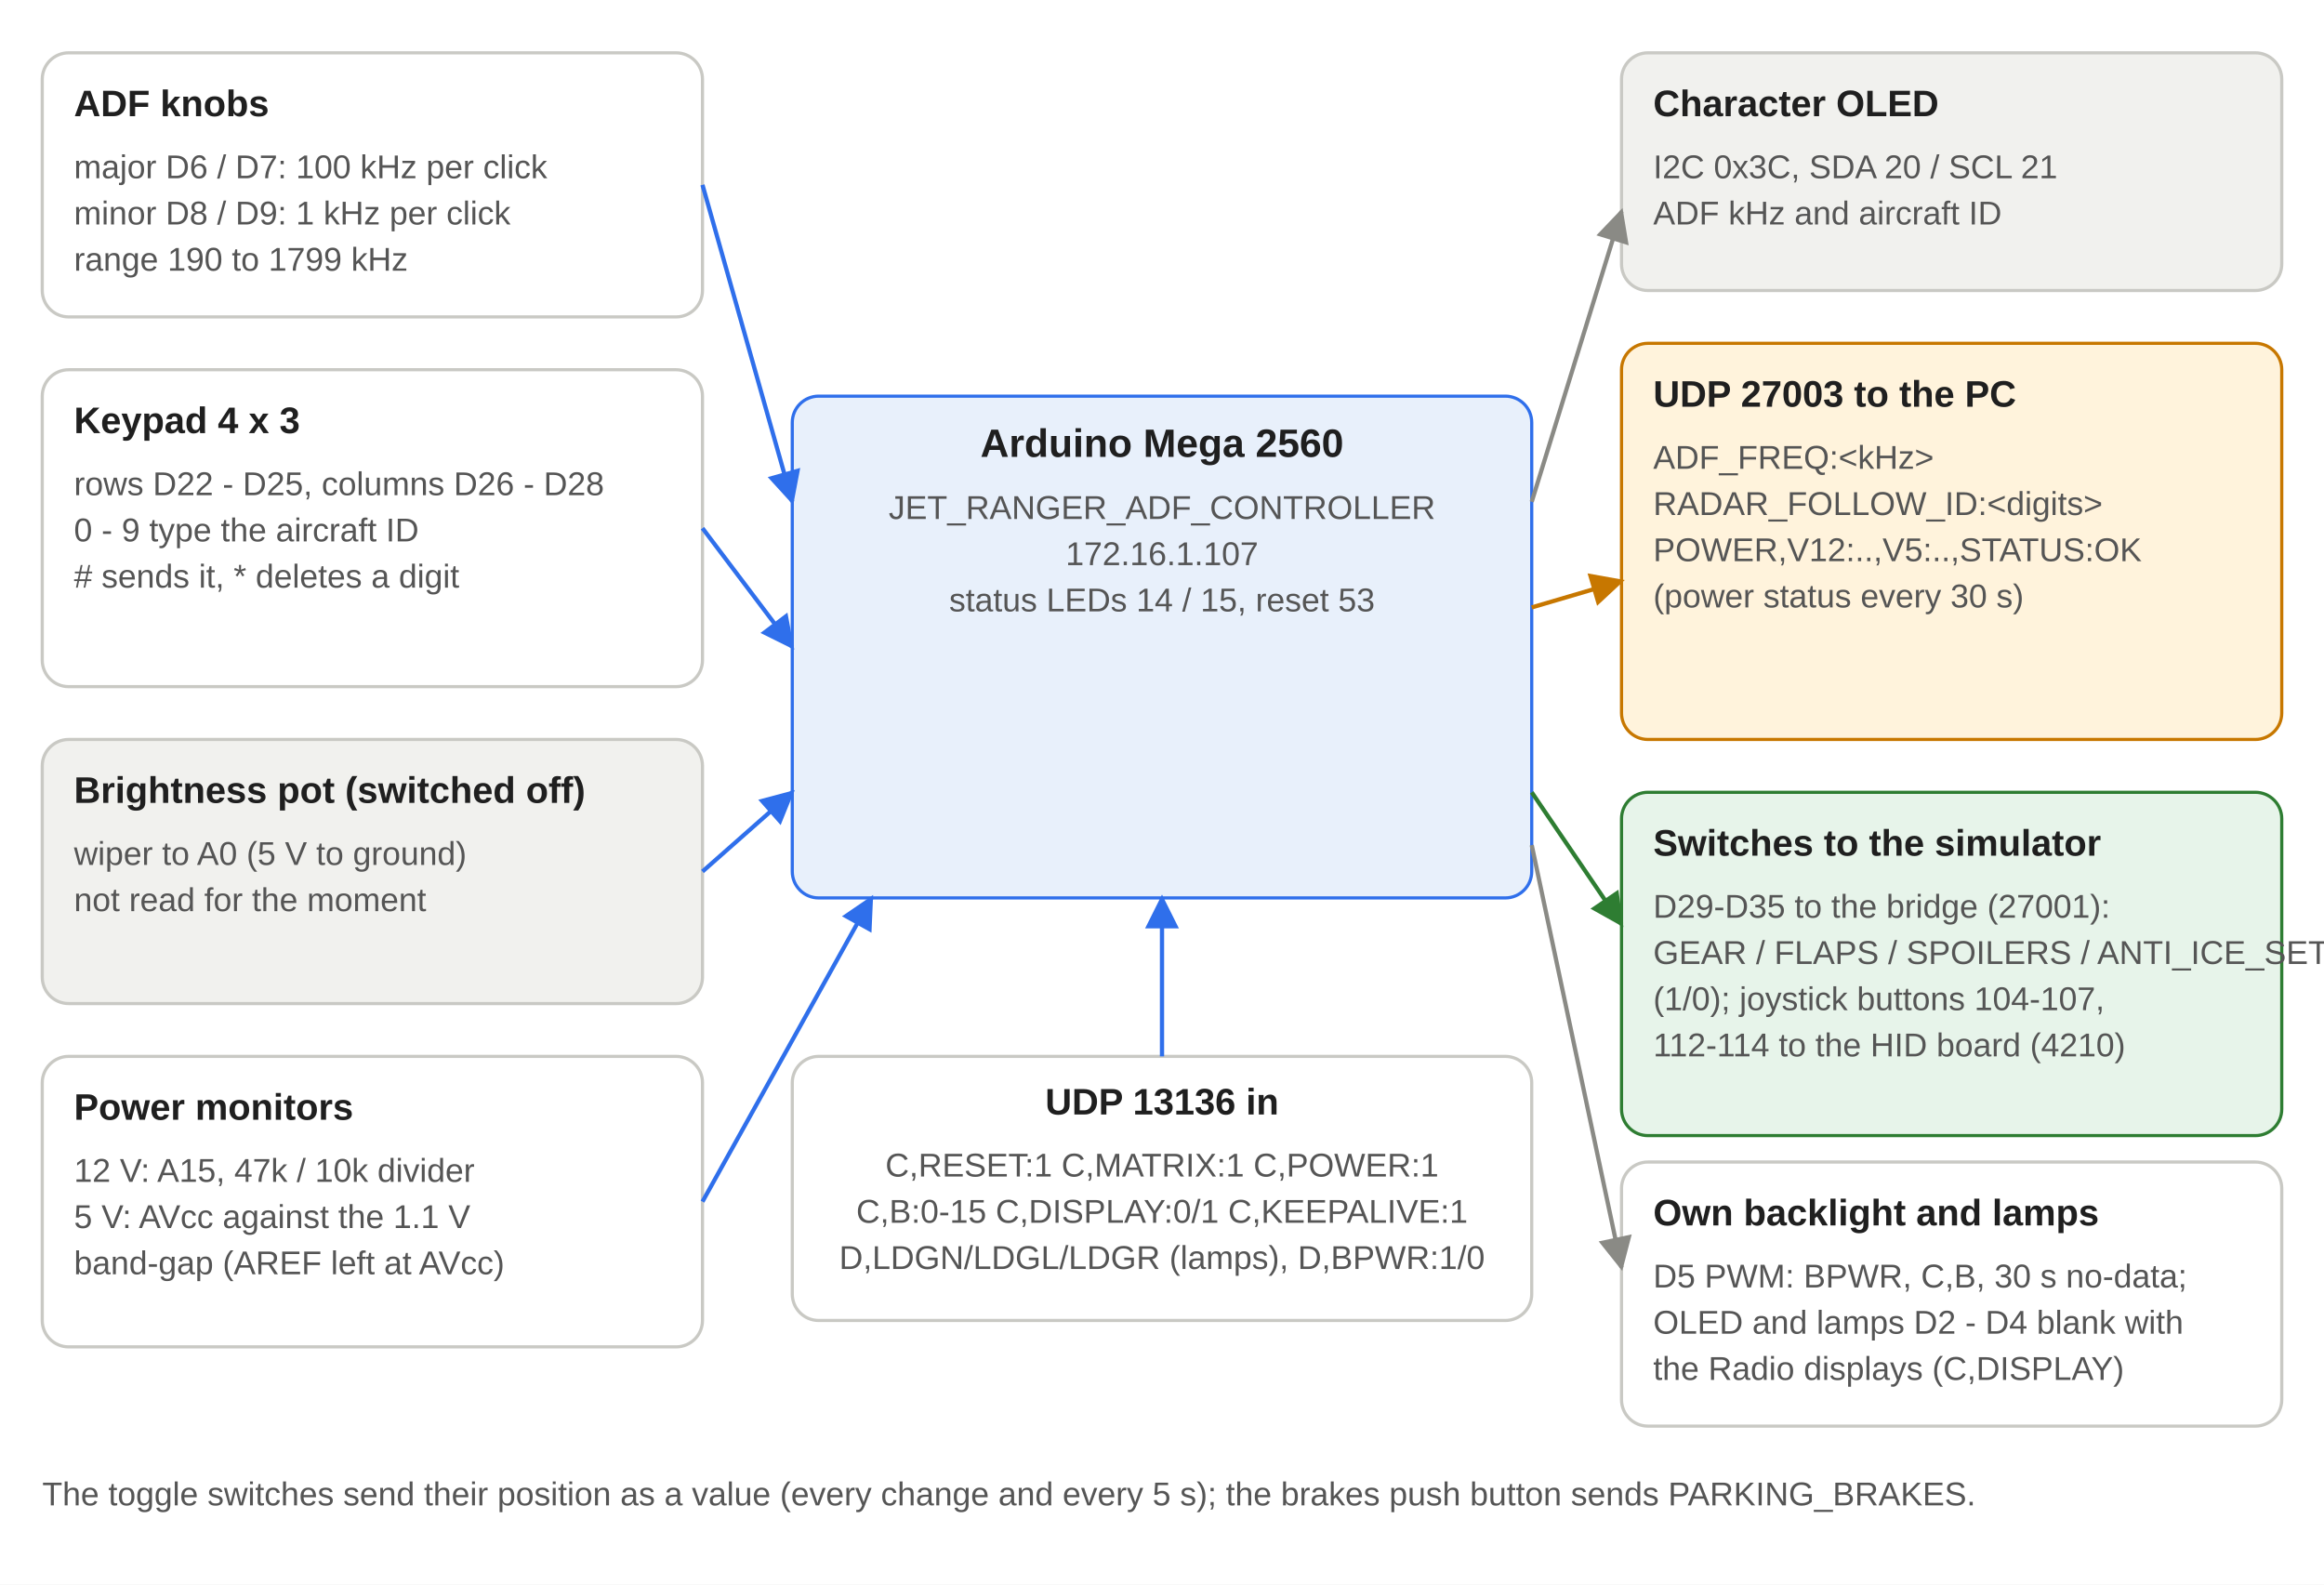
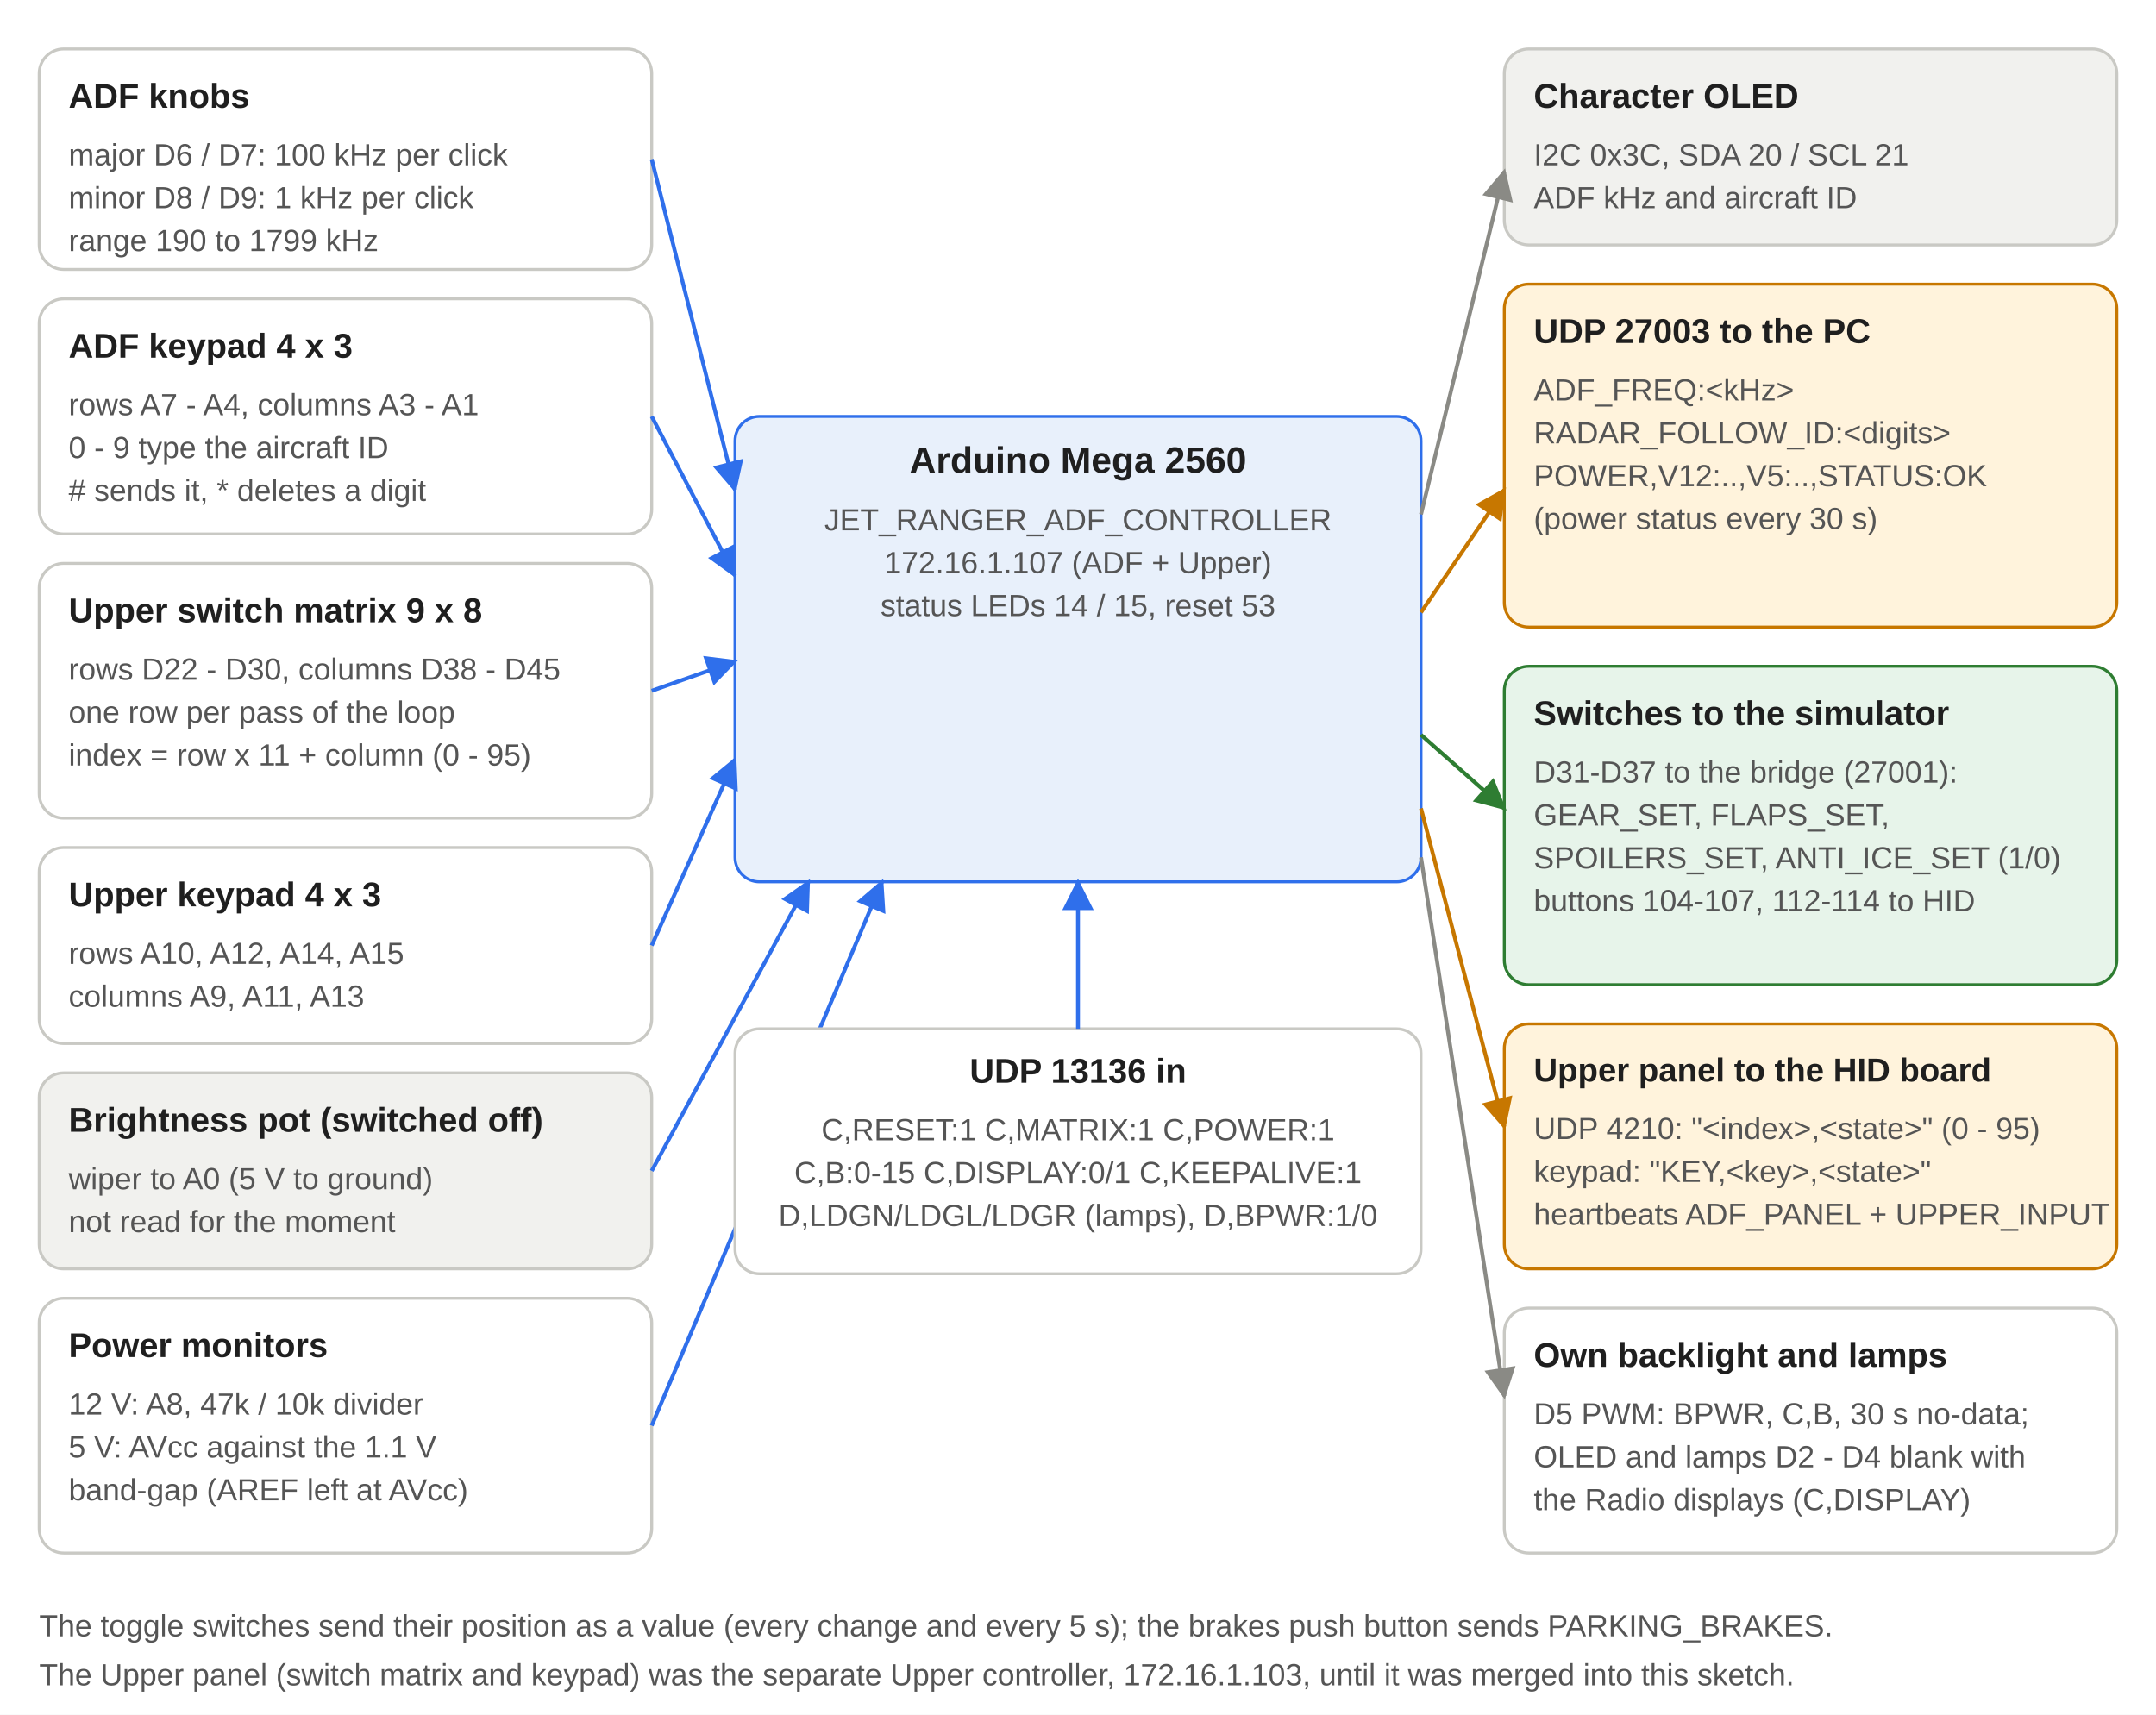
- <svg xmlns="http://www.w3.org/2000/svg" width="880" height="600" viewBox="0 0 880 600">
-   <rect width="880" height="600" fill="#FFFFFF" />
+ <svg xmlns="http://www.w3.org/2000/svg" width="880" height="700" viewBox="0 0 880 700">
+   <rect width="880" height="700" fill="#FFFFFF" />
  <defs>
-     <marker id="ah2E7D32" viewBox="0 0 10 10" refX="9" refY="5" markerWidth="8" markerHeight="8" orient="auto">
-       <path d="M 0 0 L 10 5 L 0 10 z" fill="#2E7D32" />
-     </marker>
-     <marker id="ahs2E7D32" viewBox="0 0 10 10" refX="1" refY="5" markerWidth="8" markerHeight="8" orient="auto-start-reverse">
-       <path d="M 0 0 L 10 5 L 0 10 z" fill="#2E7D32" />
-     </marker>
    <marker id="ahC77700" viewBox="0 0 10 10" refX="9" refY="5" markerWidth="8" markerHeight="8" orient="auto">
      <path d="M 0 0 L 10 5 L 0 10 z" fill="#C77700" />
    </marker>
    <marker id="ahsC77700" viewBox="0 0 10 10" refX="1" refY="5" markerWidth="8" markerHeight="8" orient="auto-start-reverse">
      <path d="M 0 0 L 10 5 L 0 10 z" fill="#C77700" />
    </marker>
    <marker id="ah2F6FEB" viewBox="0 0 10 10" refX="9" refY="5" markerWidth="8" markerHeight="8" orient="auto">
      <path d="M 0 0 L 10 5 L 0 10 z" fill="#2F6FEB" />
    </marker>
    <marker id="ahs2F6FEB" viewBox="0 0 10 10" refX="1" refY="5" markerWidth="8" markerHeight="8" orient="auto-start-reverse">
      <path d="M 0 0 L 10 5 L 0 10 z" fill="#2F6FEB" />
    </marker>
+     <marker id="ah2E7D32" viewBox="0 0 10 10" refX="9" refY="5" markerWidth="8" markerHeight="8" orient="auto">
+       <path d="M 0 0 L 10 5 L 0 10 z" fill="#2E7D32" />
+     </marker>
+     <marker id="ahs2E7D32" viewBox="0 0 10 10" refX="1" refY="5" markerWidth="8" markerHeight="8" orient="auto-start-reverse">
+       <path d="M 0 0 L 10 5 L 0 10 z" fill="#2E7D32" />
+     </marker>
    <marker id="ah8A8A85" viewBox="0 0 10 10" refX="9" refY="5" markerWidth="8" markerHeight="8" orient="auto">
      <path d="M 0 0 L 10 5 L 0 10 z" fill="#8A8A85" />
    </marker>
    <marker id="ahs8A8A85" viewBox="0 0 10 10" refX="1" refY="5" markerWidth="8" markerHeight="8" orient="auto-start-reverse">
      <path d="M 0 0 L 10 5 L 0 10 z" fill="#8A8A85" />
    </marker>
  </defs>
-   <rect x="300.0" y="150.0" width="280.0" height="190.0" rx="10" ry="10" fill="#E8F0FB" stroke="#2F6FEB" stroke-width="1.2" />
-   <text x="440.0" y="173.0" font-family="Liberation Sans, Arial, Helvetica, sans-serif" font-size="15" font-weight="700" fill="#1F1F1F" text-anchor="middle">Arduino Mega 2560</text>
-   <text x="440.0" y="196.5" font-family="Liberation Sans, Arial, Helvetica, sans-serif" font-size="12.5" font-weight="400" fill="#555555" text-anchor="middle">JET_RANGER_ADF_CONTROLLER</text>
-   <text x="440.0" y="214.0" font-family="Liberation Sans, Arial, Helvetica, sans-serif" font-size="12.5" font-weight="400" fill="#555555" text-anchor="middle">172.16.1.107</text>
-   <text x="440.0" y="231.5" font-family="Liberation Sans, Arial, Helvetica, sans-serif" font-size="12.5" font-weight="400" fill="#555555" text-anchor="middle">status LEDs 14 / 15, reset 53</text>
-   <rect x="16.0" y="20.0" width="250.0" height="100.0" rx="10" ry="10" fill="#FFFFFF" stroke="#C9C9C4" stroke-width="1.2" />
+   <rect x="300.0" y="170.0" width="280.0" height="190.0" rx="10" ry="10" fill="#E8F0FB" stroke="#2F6FEB" stroke-width="1.2" />
+   <text x="440.0" y="193.0" font-family="Liberation Sans, Arial, Helvetica, sans-serif" font-size="15" font-weight="700" fill="#1F1F1F" text-anchor="middle">Arduino Mega 2560</text>
+   <text x="440.0" y="216.5" font-family="Liberation Sans, Arial, Helvetica, sans-serif" font-size="12.5" font-weight="400" fill="#555555" text-anchor="middle">JET_RANGER_ADF_CONTROLLER</text>
+   <text x="440.0" y="234.0" font-family="Liberation Sans, Arial, Helvetica, sans-serif" font-size="12.5" font-weight="400" fill="#555555" text-anchor="middle">172.16.1.107  (ADF + Upper)</text>
+   <text x="440.0" y="251.5" font-family="Liberation Sans, Arial, Helvetica, sans-serif" font-size="12.5" font-weight="400" fill="#555555" text-anchor="middle">status LEDs 14 / 15, reset 53</text>
+   <rect x="16.0" y="20.0" width="250.0" height="90.0" rx="10" ry="10" fill="#FFFFFF" stroke="#C9C9C4" stroke-width="1.2" />
  <text x="28.0" y="44.0" font-family="Liberation Sans, Arial, Helvetica, sans-serif" font-size="14" font-weight="700" fill="#1F1F1F" text-anchor="start">ADF knobs</text>
  <text x="28.0" y="67.5" font-family="Liberation Sans, Arial, Helvetica, sans-serif" font-size="12.5" font-weight="400" fill="#555555" text-anchor="start">major D6 / D7: 100 kHz per click</text>
  <text x="28.0" y="85.0" font-family="Liberation Sans, Arial, Helvetica, sans-serif" font-size="12.5" font-weight="400" fill="#555555" text-anchor="start">minor D8 / D9: 1 kHz per click</text>
  <text x="28.0" y="102.5" font-family="Liberation Sans, Arial, Helvetica, sans-serif" font-size="12.5" font-weight="400" fill="#555555" text-anchor="start">range 190 to 1799 kHz</text>
-   <path d="M 266.0 70.0 L 300.0 190.0" fill="none" stroke="#2F6FEB" stroke-width="1.6" marker-end="url(#ah2F6FEB)" />
-   <rect x="16.0" y="140.0" width="250.0" height="120.0" rx="10" ry="10" fill="#FFFFFF" stroke="#C9C9C4" stroke-width="1.2" />
-   <text x="28.0" y="164.0" font-family="Liberation Sans, Arial, Helvetica, sans-serif" font-size="14" font-weight="700" fill="#1F1F1F" text-anchor="start">Keypad 4 x 3</text>
-   <text x="28.0" y="187.5" font-family="Liberation Sans, Arial, Helvetica, sans-serif" font-size="12.5" font-weight="400" fill="#555555" text-anchor="start">rows D22 - D25, columns D26 - D28</text>
-   <text x="28.0" y="205.0" font-family="Liberation Sans, Arial, Helvetica, sans-serif" font-size="12.5" font-weight="400" fill="#555555" text-anchor="start">0 - 9 type the aircraft ID</text>
-   <text x="28.0" y="222.5" font-family="Liberation Sans, Arial, Helvetica, sans-serif" font-size="12.5" font-weight="400" fill="#555555" text-anchor="start"># sends it, * deletes a digit</text>
-   <path d="M 266.0 200.0 L 300.0 245.0" fill="none" stroke="#2F6FEB" stroke-width="1.6" marker-end="url(#ah2F6FEB)" />
-   <rect x="16.0" y="280.0" width="250.0" height="100.0" rx="10" ry="10" fill="#F1F1EE" stroke="#C9C9C4" stroke-width="1.2" />
-   <text x="28.0" y="304.0" font-family="Liberation Sans, Arial, Helvetica, sans-serif" font-size="14" font-weight="700" fill="#1F1F1F" text-anchor="start">Brightness pot (switched off)</text>
-   <text x="28.0" y="327.5" font-family="Liberation Sans, Arial, Helvetica, sans-serif" font-size="12.5" font-weight="400" fill="#555555" text-anchor="start">wiper to A0 (5 V to ground)</text>
-   <text x="28.0" y="345.0" font-family="Liberation Sans, Arial, Helvetica, sans-serif" font-size="12.5" font-weight="400" fill="#555555" text-anchor="start">not read for the moment</text>
-   <path d="M 266.0 330.0 L 300.0 300.0" fill="none" stroke="#2F6FEB" stroke-width="1.6" marker-end="url(#ah2F6FEB)" />
-   <rect x="16.0" y="400.0" width="250.0" height="110.0" rx="10" ry="10" fill="#FFFFFF" stroke="#C9C9C4" stroke-width="1.2" />
-   <text x="28.0" y="424.0" font-family="Liberation Sans, Arial, Helvetica, sans-serif" font-size="14" font-weight="700" fill="#1F1F1F" text-anchor="start">Power monitors</text>
-   <text x="28.0" y="447.5" font-family="Liberation Sans, Arial, Helvetica, sans-serif" font-size="12.5" font-weight="400" fill="#555555" text-anchor="start">12 V: A15, 47k / 10k divider</text>
-   <text x="28.0" y="465.0" font-family="Liberation Sans, Arial, Helvetica, sans-serif" font-size="12.5" font-weight="400" fill="#555555" text-anchor="start">5 V: AVcc against the 1.1 V</text>
-   <text x="28.0" y="482.5" font-family="Liberation Sans, Arial, Helvetica, sans-serif" font-size="12.5" font-weight="400" fill="#555555" text-anchor="start">band-gap (AREF left at AVcc)</text>
-   <path d="M 266.0 455.0 L 330.0 340.0" fill="none" stroke="#2F6FEB" stroke-width="1.6" marker-end="url(#ah2F6FEB)" />
-   <rect x="614.0" y="20.0" width="250.0" height="90.0" rx="10" ry="10" fill="#F1F1EE" stroke="#C9C9C4" stroke-width="1.2" />
+   <path d="M 266.0 65.0 L 300.0 200.0" fill="none" stroke="#2F6FEB" stroke-width="1.6" marker-end="url(#ah2F6FEB)" />
+   <rect x="16.0" y="122.0" width="250.0" height="96.0" rx="10" ry="10" fill="#FFFFFF" stroke="#C9C9C4" stroke-width="1.2" />
+   <text x="28.0" y="146.0" font-family="Liberation Sans, Arial, Helvetica, sans-serif" font-size="14" font-weight="700" fill="#1F1F1F" text-anchor="start">ADF keypad 4 x 3</text>
+   <text x="28.0" y="169.5" font-family="Liberation Sans, Arial, Helvetica, sans-serif" font-size="12.5" font-weight="400" fill="#555555" text-anchor="start">rows A7 - A4, columns A3 - A1</text>
+   <text x="28.0" y="187.0" font-family="Liberation Sans, Arial, Helvetica, sans-serif" font-size="12.5" font-weight="400" fill="#555555" text-anchor="start">0 - 9 type the aircraft ID</text>
+   <text x="28.0" y="204.5" font-family="Liberation Sans, Arial, Helvetica, sans-serif" font-size="12.5" font-weight="400" fill="#555555" text-anchor="start"># sends it, * deletes a digit</text>
+   <path d="M 266.0 170.0 L 300.0 235.0" fill="none" stroke="#2F6FEB" stroke-width="1.6" marker-end="url(#ah2F6FEB)" />
+   <rect x="16.0" y="230.0" width="250.0" height="104.0" rx="10" ry="10" fill="#FFFFFF" stroke="#C9C9C4" stroke-width="1.2" />
+   <text x="28.0" y="254.0" font-family="Liberation Sans, Arial, Helvetica, sans-serif" font-size="14" font-weight="700" fill="#1F1F1F" text-anchor="start">Upper switch matrix 9 x 8</text>
+   <text x="28.0" y="277.5" font-family="Liberation Sans, Arial, Helvetica, sans-serif" font-size="12.5" font-weight="400" fill="#555555" text-anchor="start">rows D22 - D30, columns D38 - D45</text>
+   <text x="28.0" y="295.0" font-family="Liberation Sans, Arial, Helvetica, sans-serif" font-size="12.5" font-weight="400" fill="#555555" text-anchor="start">one row per pass of the loop</text>
+   <text x="28.0" y="312.5" font-family="Liberation Sans, Arial, Helvetica, sans-serif" font-size="12.5" font-weight="400" fill="#555555" text-anchor="start">index = row x 11 + column (0 - 95)</text>
+   <path d="M 266.0 282.0 L 300.0 270.0" fill="none" stroke="#2F6FEB" stroke-width="1.6" marker-end="url(#ah2F6FEB)" />
+   <rect x="16.0" y="346.0" width="250.0" height="80.0" rx="10" ry="10" fill="#FFFFFF" stroke="#C9C9C4" stroke-width="1.2" />
+   <text x="28.0" y="370.0" font-family="Liberation Sans, Arial, Helvetica, sans-serif" font-size="14" font-weight="700" fill="#1F1F1F" text-anchor="start">Upper keypad 4 x 3</text>
+   <text x="28.0" y="393.5" font-family="Liberation Sans, Arial, Helvetica, sans-serif" font-size="12.5" font-weight="400" fill="#555555" text-anchor="start">rows A10, A12, A14, A15</text>
+   <text x="28.0" y="411.0" font-family="Liberation Sans, Arial, Helvetica, sans-serif" font-size="12.5" font-weight="400" fill="#555555" text-anchor="start">columns A9, A11, A13</text>
+   <path d="M 266.0 386.0 L 300.0 310.0" fill="none" stroke="#2F6FEB" stroke-width="1.6" marker-end="url(#ah2F6FEB)" />
+   <rect x="16.0" y="438.0" width="250.0" height="80.0" rx="10" ry="10" fill="#F1F1EE" stroke="#C9C9C4" stroke-width="1.2" />
+   <text x="28.0" y="462.0" font-family="Liberation Sans, Arial, Helvetica, sans-serif" font-size="14" font-weight="700" fill="#1F1F1F" text-anchor="start">Brightness pot (switched off)</text>
+   <text x="28.0" y="485.5" font-family="Liberation Sans, Arial, Helvetica, sans-serif" font-size="12.5" font-weight="400" fill="#555555" text-anchor="start">wiper to A0 (5 V to ground)</text>
+   <text x="28.0" y="503.0" font-family="Liberation Sans, Arial, Helvetica, sans-serif" font-size="12.5" font-weight="400" fill="#555555" text-anchor="start">not read for the moment</text>
+   <path d="M 266.0 478.0 L 330.0 360.0" fill="none" stroke="#2F6FEB" stroke-width="1.6" marker-end="url(#ah2F6FEB)" />
+   <rect x="16.0" y="530.0" width="250.0" height="104.0" rx="10" ry="10" fill="#FFFFFF" stroke="#C9C9C4" stroke-width="1.2" />
+   <text x="28.0" y="554.0" font-family="Liberation Sans, Arial, Helvetica, sans-serif" font-size="14" font-weight="700" fill="#1F1F1F" text-anchor="start">Power monitors</text>
+   <text x="28.0" y="577.5" font-family="Liberation Sans, Arial, Helvetica, sans-serif" font-size="12.5" font-weight="400" fill="#555555" text-anchor="start">12 V: A8, 47k / 10k divider</text>
+   <text x="28.0" y="595.0" font-family="Liberation Sans, Arial, Helvetica, sans-serif" font-size="12.5" font-weight="400" fill="#555555" text-anchor="start">5 V: AVcc against the 1.1 V</text>
+   <text x="28.0" y="612.5" font-family="Liberation Sans, Arial, Helvetica, sans-serif" font-size="12.5" font-weight="400" fill="#555555" text-anchor="start">band-gap (AREF left at AVcc)</text>
+   <path d="M 266.0 582.0 L 360.0 360.0" fill="none" stroke="#2F6FEB" stroke-width="1.6" marker-end="url(#ah2F6FEB)" />
+   <rect x="614.0" y="20.0" width="250.0" height="80.0" rx="10" ry="10" fill="#F1F1EE" stroke="#C9C9C4" stroke-width="1.2" />
  <text x="626.0" y="44.0" font-family="Liberation Sans, Arial, Helvetica, sans-serif" font-size="14" font-weight="700" fill="#1F1F1F" text-anchor="start">Character OLED</text>
  <text x="626.0" y="67.5" font-family="Liberation Sans, Arial, Helvetica, sans-serif" font-size="12.5" font-weight="400" fill="#555555" text-anchor="start">I2C 0x3C, SDA 20 / SCL 21</text>
  <text x="626.0" y="85.0" font-family="Liberation Sans, Arial, Helvetica, sans-serif" font-size="12.5" font-weight="400" fill="#555555" text-anchor="start">ADF kHz and aircraft ID</text>
-   <path d="M 580.0 190.0 L 614.0 80.0" fill="none" stroke="#8A8A85" stroke-width="1.6" marker-end="url(#ah8A8A85)" />
-   <rect x="614.0" y="130.0" width="250.0" height="150.0" rx="10" ry="10" fill="#FFF3DC" stroke="#C77700" stroke-width="1.2" />
-   <text x="626.0" y="154.0" font-family="Liberation Sans, Arial, Helvetica, sans-serif" font-size="14" font-weight="700" fill="#1F1F1F" text-anchor="start">UDP 27003 to the PC</text>
-   <text x="626.0" y="177.5" font-family="Liberation Sans, Arial, Helvetica, sans-serif" font-size="12.5" font-weight="400" fill="#555555" text-anchor="start">ADF_FREQ:&lt;kHz&gt;</text>
-   <text x="626.0" y="195.0" font-family="Liberation Sans, Arial, Helvetica, sans-serif" font-size="12.5" font-weight="400" fill="#555555" text-anchor="start">RADAR_FOLLOW_ID:&lt;digits&gt;</text>
-   <text x="626.0" y="212.5" font-family="Liberation Sans, Arial, Helvetica, sans-serif" font-size="12.5" font-weight="400" fill="#555555" text-anchor="start">POWER,V12:..,V5:..,STATUS:OK</text>
-   <text x="626.0" y="230.0" font-family="Liberation Sans, Arial, Helvetica, sans-serif" font-size="12.5" font-weight="400" fill="#555555" text-anchor="start">(power status every 30 s)</text>
-   <path d="M 580.0 230.0 L 614.0 220.0" fill="none" stroke="#C77700" stroke-width="1.6" marker-end="url(#ahC77700)" />
-   <rect x="614.0" y="300.0" width="250.0" height="130.0" rx="10" ry="10" fill="#E7F4EA" stroke="#2E7D32" stroke-width="1.2" />
-   <text x="626.0" y="324.0" font-family="Liberation Sans, Arial, Helvetica, sans-serif" font-size="14" font-weight="700" fill="#1F1F1F" text-anchor="start">Switches to the simulator</text>
-   <text x="626.0" y="347.5" font-family="Liberation Sans, Arial, Helvetica, sans-serif" font-size="12.5" font-weight="400" fill="#555555" text-anchor="start">D29-D35 to the bridge (27001):</text>
-   <text x="626.0" y="365.0" font-family="Liberation Sans, Arial, Helvetica, sans-serif" font-size="12.5" font-weight="400" fill="#555555" text-anchor="start">GEAR / FLAPS / SPOILERS / ANTI_ICE_SET</text>
-   <text x="626.0" y="382.5" font-family="Liberation Sans, Arial, Helvetica, sans-serif" font-size="12.5" font-weight="400" fill="#555555" text-anchor="start">(1/0); joystick buttons 104-107,</text>
-   <text x="626.0" y="400.0" font-family="Liberation Sans, Arial, Helvetica, sans-serif" font-size="12.5" font-weight="400" fill="#555555" text-anchor="start">112-114 to the HID board (4210)</text>
-   <path d="M 580.0 300.0 L 614.0 350.0" fill="none" stroke="#2E7D32" stroke-width="1.6" marker-end="url(#ah2E7D32)" />
-   <rect x="300.0" y="400.0" width="280.0" height="100.0" rx="10" ry="10" fill="#FFFFFF" stroke="#C9C9C4" stroke-width="1.2" />
-   <text x="440.0" y="422.0" font-family="Liberation Sans, Arial, Helvetica, sans-serif" font-size="14" font-weight="700" fill="#1F1F1F" text-anchor="middle">UDP 13136 in</text>
-   <text x="440.0" y="445.5" font-family="Liberation Sans, Arial, Helvetica, sans-serif" font-size="12.5" font-weight="400" fill="#555555" text-anchor="middle">C,RESET:1  C,MATRIX:1  C,POWER:1</text>
-   <text x="440.0" y="463.0" font-family="Liberation Sans, Arial, Helvetica, sans-serif" font-size="12.5" font-weight="400" fill="#555555" text-anchor="middle">C,B:0-15  C,DISPLAY:0/1  C,KEEPALIVE:1</text>
-   <text x="440.0" y="480.5" font-family="Liberation Sans, Arial, Helvetica, sans-serif" font-size="12.5" font-weight="400" fill="#555555" text-anchor="middle">D,LDGN/LDGL/LDGR (lamps), D,BPWR:1/0</text>
-   <path d="M 440.0 400.0 L 440.0 340.0" fill="none" stroke="#2F6FEB" stroke-width="1.6" marker-end="url(#ah2F6FEB)" />
-   <rect x="614.0" y="440.0" width="250.0" height="100.0" rx="10" ry="10" fill="#FFFFFF" stroke="#C9C9C4" stroke-width="1.2" />
-   <text x="626.0" y="464.0" font-family="Liberation Sans, Arial, Helvetica, sans-serif" font-size="14" font-weight="700" fill="#1F1F1F" text-anchor="start">Own backlight and lamps</text>
-   <text x="626.0" y="487.5" font-family="Liberation Sans, Arial, Helvetica, sans-serif" font-size="12.5" font-weight="400" fill="#555555" text-anchor="start">D5 PWM: BPWR, C,B, 30 s no-data;</text>
-   <text x="626.0" y="505.0" font-family="Liberation Sans, Arial, Helvetica, sans-serif" font-size="12.5" font-weight="400" fill="#555555" text-anchor="start">OLED and lamps D2 - D4 blank with</text>
-   <text x="626.0" y="522.5" font-family="Liberation Sans, Arial, Helvetica, sans-serif" font-size="12.5" font-weight="400" fill="#555555" text-anchor="start">the Radio displays (C,DISPLAY)</text>
-   <path d="M 580.0 320.0 L 614.0 480.0" fill="none" stroke="#8A8A85" stroke-width="1.6" marker-end="url(#ah8A8A85)" />
-   <text x="16.0" y="570.0" font-family="Liberation Sans, Arial, Helvetica, sans-serif" font-size="12.5" font-weight="400" fill="#555555" text-anchor="start">The toggle switches send their position as a value (every change and every 5 s); the brakes push button sends PARKING_BRAKES.</text>
+   <path d="M 580.0 210.0 L 614.0 70.0" fill="none" stroke="#8A8A85" stroke-width="1.6" marker-end="url(#ah8A8A85)" />
+   <rect x="614.0" y="116.0" width="250.0" height="140.0" rx="10" ry="10" fill="#FFF3DC" stroke="#C77700" stroke-width="1.2" />
+   <text x="626.0" y="140.0" font-family="Liberation Sans, Arial, Helvetica, sans-serif" font-size="14" font-weight="700" fill="#1F1F1F" text-anchor="start">UDP 27003 to the PC</text>
+   <text x="626.0" y="163.5" font-family="Liberation Sans, Arial, Helvetica, sans-serif" font-size="12.5" font-weight="400" fill="#555555" text-anchor="start">ADF_FREQ:&lt;kHz&gt;</text>
+   <text x="626.0" y="181.0" font-family="Liberation Sans, Arial, Helvetica, sans-serif" font-size="12.5" font-weight="400" fill="#555555" text-anchor="start">RADAR_FOLLOW_ID:&lt;digits&gt;</text>
+   <text x="626.0" y="198.5" font-family="Liberation Sans, Arial, Helvetica, sans-serif" font-size="12.5" font-weight="400" fill="#555555" text-anchor="start">POWER,V12:..,V5:..,STATUS:OK</text>
+   <text x="626.0" y="216.0" font-family="Liberation Sans, Arial, Helvetica, sans-serif" font-size="12.5" font-weight="400" fill="#555555" text-anchor="start">(power status every 30 s)</text>
+   <path d="M 580.0 250.0 L 614.0 200.0" fill="none" stroke="#C77700" stroke-width="1.6" marker-end="url(#ahC77700)" />
+   <rect x="614.0" y="272.0" width="250.0" height="130.0" rx="10" ry="10" fill="#E7F4EA" stroke="#2E7D32" stroke-width="1.2" />
+   <text x="626.0" y="296.0" font-family="Liberation Sans, Arial, Helvetica, sans-serif" font-size="14" font-weight="700" fill="#1F1F1F" text-anchor="start">Switches to the simulator</text>
+   <text x="626.0" y="319.5" font-family="Liberation Sans, Arial, Helvetica, sans-serif" font-size="12.5" font-weight="400" fill="#555555" text-anchor="start">D31-D37 to the bridge (27001):</text>
+   <text x="626.0" y="337.0" font-family="Liberation Sans, Arial, Helvetica, sans-serif" font-size="12.5" font-weight="400" fill="#555555" text-anchor="start">GEAR_SET, FLAPS_SET,</text>
+   <text x="626.0" y="354.5" font-family="Liberation Sans, Arial, Helvetica, sans-serif" font-size="12.5" font-weight="400" fill="#555555" text-anchor="start">SPOILERS_SET, ANTI_ICE_SET (1/0)</text>
+   <text x="626.0" y="372.0" font-family="Liberation Sans, Arial, Helvetica, sans-serif" font-size="12.5" font-weight="400" fill="#555555" text-anchor="start">buttons 104-107, 112-114 to HID</text>
+   <path d="M 580.0 300.0 L 614.0 330.0" fill="none" stroke="#2E7D32" stroke-width="1.6" marker-end="url(#ah2E7D32)" />
+   <rect x="614.0" y="418.0" width="250.0" height="100.0" rx="10" ry="10" fill="#FFF3DC" stroke="#C77700" stroke-width="1.2" />
+   <text x="626.0" y="441.5" font-family="Liberation Sans, Arial, Helvetica, sans-serif" font-size="13.5" font-weight="700" fill="#1F1F1F" text-anchor="start">Upper panel to the HID board</text>
+   <text x="626.0" y="465.0" font-family="Liberation Sans, Arial, Helvetica, sans-serif" font-size="12.5" font-weight="400" fill="#555555" text-anchor="start">UDP 4210: "&lt;index&gt;,&lt;state&gt;" (0 - 95)</text>
+   <text x="626.0" y="482.5" font-family="Liberation Sans, Arial, Helvetica, sans-serif" font-size="12.5" font-weight="400" fill="#555555" text-anchor="start">keypad: "KEY,&lt;key&gt;,&lt;state&gt;"</text>
+   <text x="626.0" y="500.0" font-family="Liberation Sans, Arial, Helvetica, sans-serif" font-size="12.5" font-weight="400" fill="#555555" text-anchor="start">heartbeats ADF_PANEL + UPPER_INPUT</text>
+   <path d="M 580.0 330.0 L 614.0 460.0" fill="none" stroke="#C77700" stroke-width="1.6" marker-end="url(#ahC77700)" />
+   <rect x="614.0" y="534.0" width="250.0" height="100.0" rx="10" ry="10" fill="#FFFFFF" stroke="#C9C9C4" stroke-width="1.2" />
+   <text x="626.0" y="558.0" font-family="Liberation Sans, Arial, Helvetica, sans-serif" font-size="14" font-weight="700" fill="#1F1F1F" text-anchor="start">Own backlight and lamps</text>
+   <text x="626.0" y="581.5" font-family="Liberation Sans, Arial, Helvetica, sans-serif" font-size="12.5" font-weight="400" fill="#555555" text-anchor="start">D5 PWM: BPWR, C,B, 30 s no-data;</text>
+   <text x="626.0" y="599.0" font-family="Liberation Sans, Arial, Helvetica, sans-serif" font-size="12.5" font-weight="400" fill="#555555" text-anchor="start">OLED and lamps D2 - D4 blank with</text>
+   <text x="626.0" y="616.5" font-family="Liberation Sans, Arial, Helvetica, sans-serif" font-size="12.5" font-weight="400" fill="#555555" text-anchor="start">the Radio displays (C,DISPLAY)</text>
+   <path d="M 580.0 350.0 L 614.0 570.0" fill="none" stroke="#8A8A85" stroke-width="1.6" marker-end="url(#ah8A8A85)" />
+   <rect x="300.0" y="420.0" width="280.0" height="100.0" rx="10" ry="10" fill="#FFFFFF" stroke="#C9C9C4" stroke-width="1.2" />
+   <text x="440.0" y="442.0" font-family="Liberation Sans, Arial, Helvetica, sans-serif" font-size="14" font-weight="700" fill="#1F1F1F" text-anchor="middle">UDP 13136 in</text>
+   <text x="440.0" y="465.5" font-family="Liberation Sans, Arial, Helvetica, sans-serif" font-size="12.5" font-weight="400" fill="#555555" text-anchor="middle">C,RESET:1  C,MATRIX:1  C,POWER:1</text>
+   <text x="440.0" y="483.0" font-family="Liberation Sans, Arial, Helvetica, sans-serif" font-size="12.5" font-weight="400" fill="#555555" text-anchor="middle">C,B:0-15  C,DISPLAY:0/1  C,KEEPALIVE:1</text>
+   <text x="440.0" y="500.5" font-family="Liberation Sans, Arial, Helvetica, sans-serif" font-size="12.5" font-weight="400" fill="#555555" text-anchor="middle">D,LDGN/LDGL/LDGR (lamps), D,BPWR:1/0</text>
+   <path d="M 440.0 420.0 L 440.0 360.0" fill="none" stroke="#2F6FEB" stroke-width="1.6" marker-end="url(#ah2F6FEB)" />
+   <text x="16.0" y="668.0" font-family="Liberation Sans, Arial, Helvetica, sans-serif" font-size="12.5" font-weight="400" fill="#555555" text-anchor="start">The toggle switches send their position as a value (every change and every 5 s); the brakes push button sends PARKING_BRAKES.</text>
+   <text x="16.0" y="688.0" font-family="Liberation Sans, Arial, Helvetica, sans-serif" font-size="12.5" font-weight="400" fill="#555555" text-anchor="start">The Upper panel (switch matrix and keypad) was the separate Upper controller, 172.16.1.103, until it was merged into this sketch.</text>
</svg>
